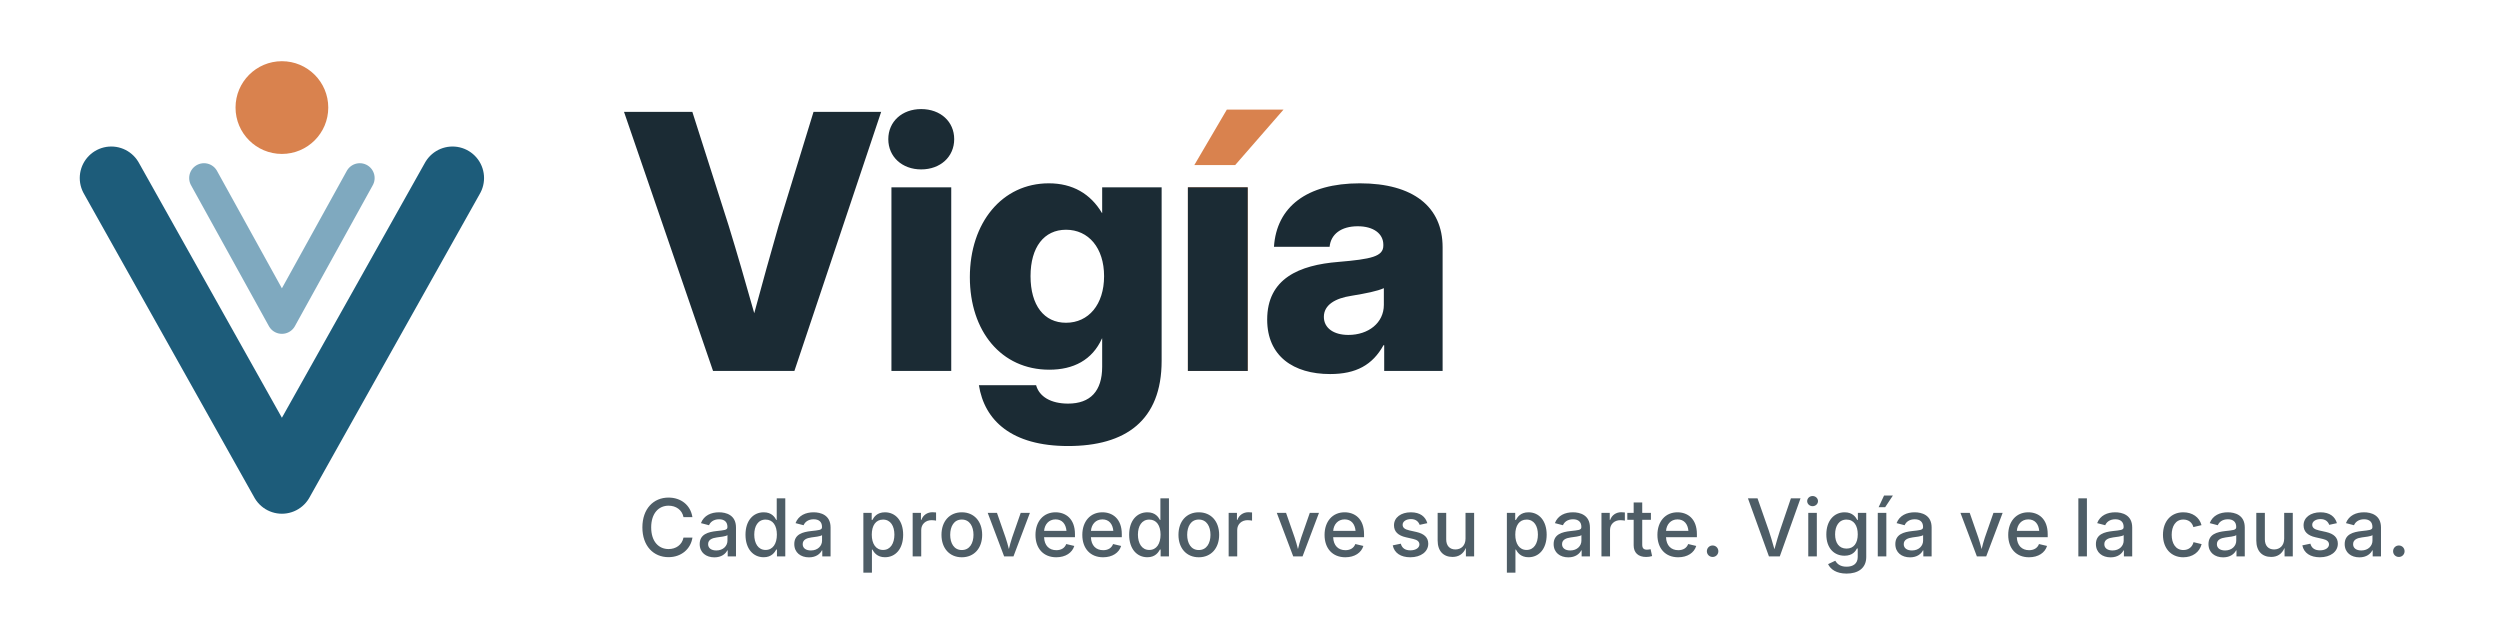
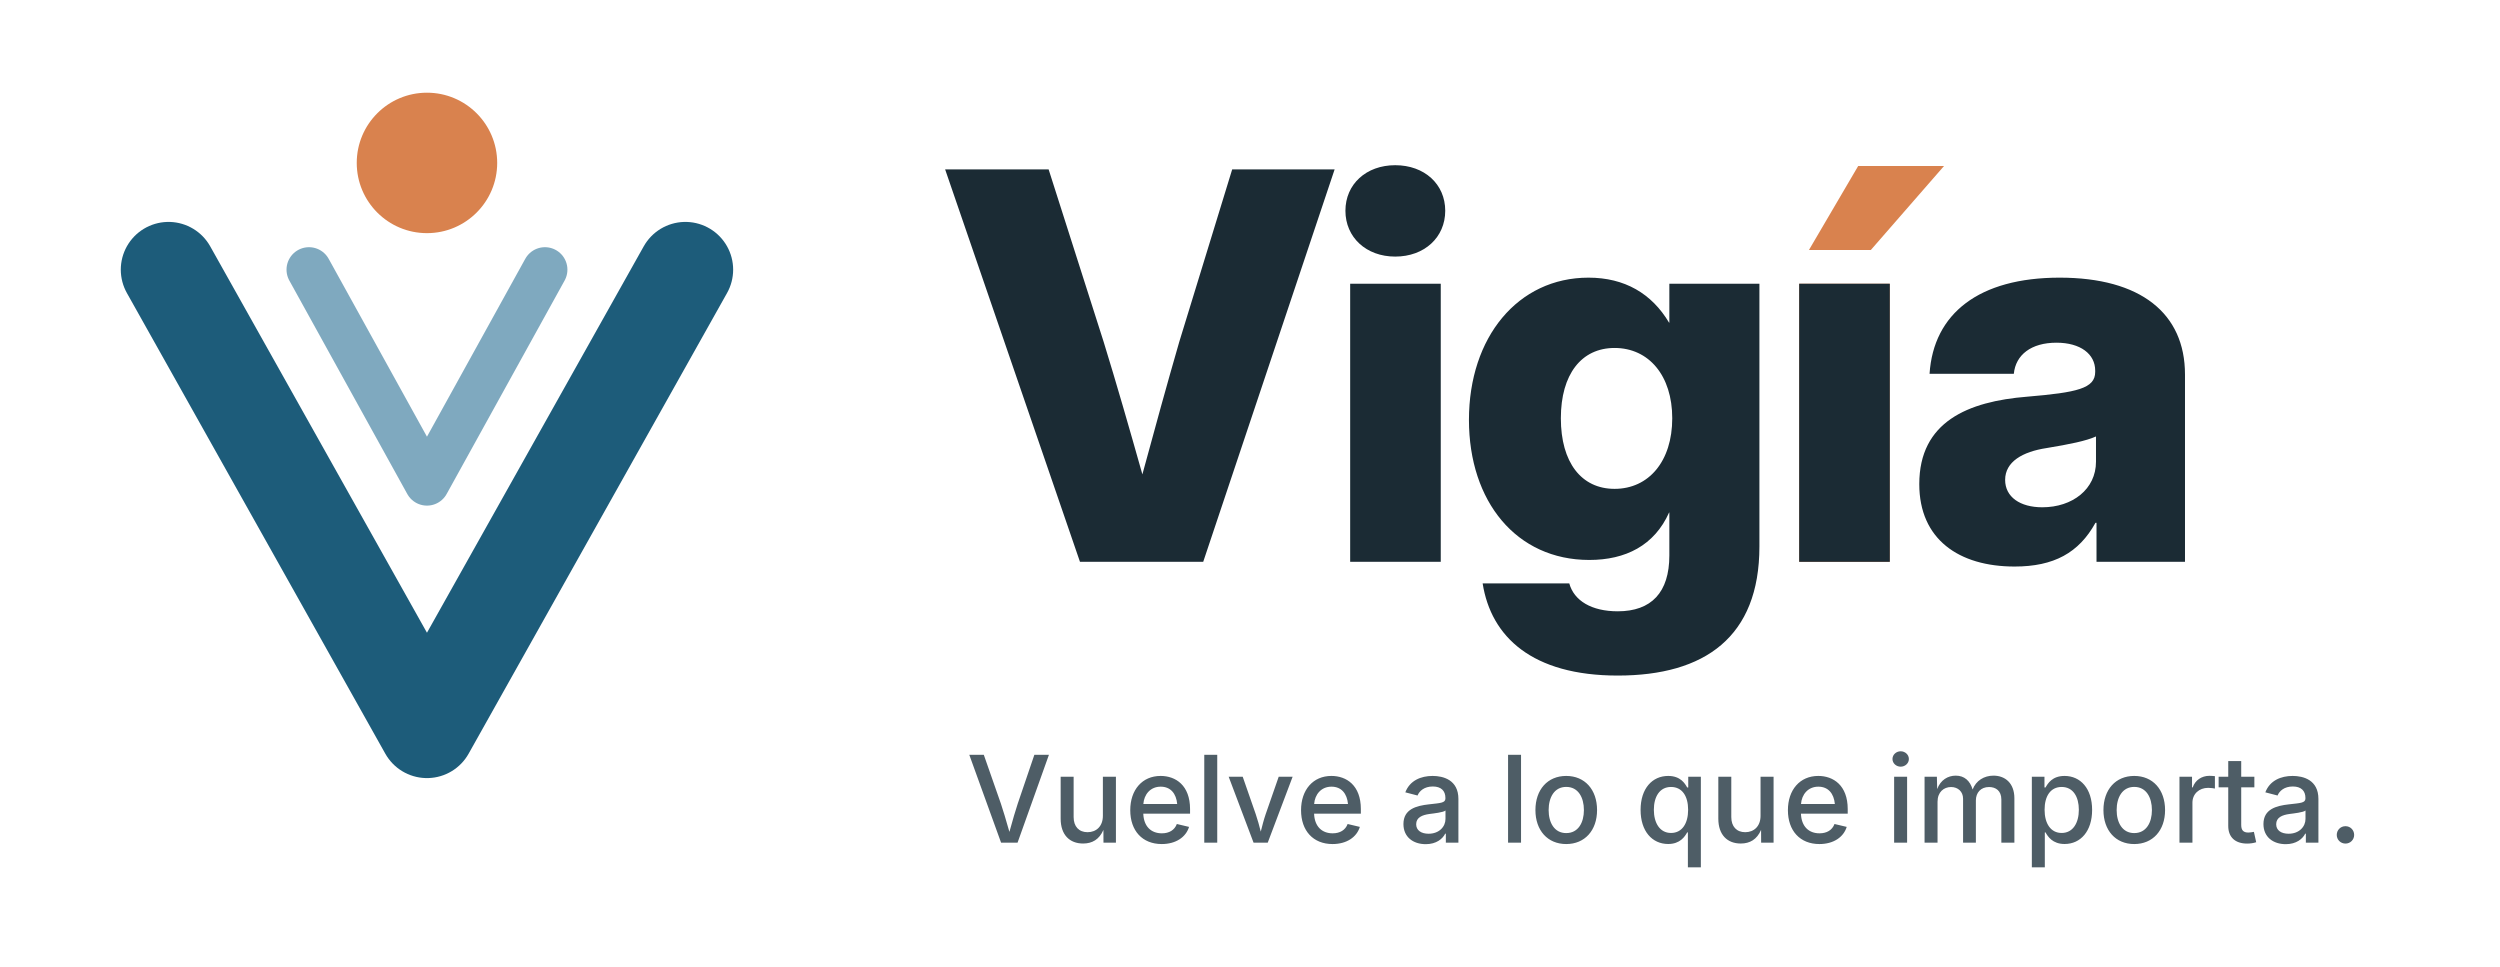
- <svg xmlns="http://www.w3.org/2000/svg" viewBox="0 0 674 172" role="img" aria-labelledby="title desc">
+ <svg xmlns="http://www.w3.org/2000/svg" viewBox="0 0 445 172" role="img" aria-labelledby="title desc">
  <g transform="translate(16,14)">
    <path d="M14 34 L60 116 L106 34" fill="none" stroke="#1D5C7A" stroke-width="17" stroke-linecap="round" stroke-linejoin="round" />
    <path d="M39 34 L60 72 L81 34" fill="none" stroke="#7FA9BF" stroke-width="8" stroke-linecap="round" stroke-linejoin="round" />
    <circle cx="60" cy="15" r="12.5" fill="#D9824E" />
  </g>
  <path d="M320.256 100.0H336.381V50.5H320.256ZM321.99 44.5H333.006L346.037 29.547H330.756Z" fill="#D9824E" />
  <path d="M192.234 100.0H214.172L237.562 30.156H219.328L209.906 60.859C207.75 68.312 205.594 76.141 203.344 84.438C201.0 76.141 198.75 68.312 196.453 60.859L186.656 30.156H168.234ZM240.33 100.0H256.455V50.5H240.33ZM248.346 45.672C253.549 45.672 257.252 42.25 257.252 37.516C257.252 32.781 253.549 29.406 248.346 29.406C243.189 29.406 239.486 32.781 239.486 37.516C239.486 42.25 243.189 45.672 248.346 45.672ZM287.957 120.25C303.426 120.25 313.176 113.406 313.176 97.281V50.5H297.144V57.438H297.097C294.004 52.234 289.176 49.422 282.754 49.422C270.191 49.422 261.472 60.016 261.472 74.734C261.472 89.266 269.91 99.672 282.894 99.672C289.363 99.672 294.472 97.094 297.097 91.234H297.144V98.875C297.144 105.438 293.957 108.812 287.957 108.812C283.316 108.812 280.176 106.938 279.332 103.844H263.91C265.41 113.359 272.722 120.25 287.957 120.25ZM287.394 87.016C281.488 87.016 277.832 82.328 277.832 74.453C277.832 66.625 281.488 61.938 287.394 61.938C293.488 61.938 297.66 66.859 297.66 74.453C297.66 82.094 293.488 87.016 287.394 87.016ZM320.256 100.0H336.381V50.5H320.256ZM358.601 100.844C365.586 100.844 370.039 98.406 372.992 93.062H373.179V100.0H388.929V66.672C388.929 55.75 381.007 49.422 366.617 49.422C352.273 49.422 344.164 55.797 343.461 66.531H358.461C358.789 63.156 361.554 61.0 366.054 61.0C370.32 61.0 372.945 63.016 372.945 65.969V66.203C372.945 69.156 369.711 69.859 360.851 70.609C350.304 71.453 341.632 75.062 341.632 86.172C341.632 96.016 348.711 100.844 358.601 100.844ZM363.523 90.297C359.586 90.297 356.914 88.469 356.914 85.422C356.914 82.188 360.007 80.406 364.32 79.75C368.304 79.094 371.351 78.484 373.086 77.688V82.188C373.086 87.062 368.914 90.297 363.523 90.297Z" fill="#1B2B34" />
-   <path d="M180.23 150.21C183.684 150.21 186.204 148.026 186.687 144.929H184.272C183.873 146.924 182.204 148.026 180.251 148.026C177.574 148.026 175.559 145.99 175.559 142.189C175.559 138.41 177.564 136.332 180.251 136.332C182.204 136.332 183.873 137.423 184.272 139.418H186.676C186.151 136.101 183.527 134.148 180.23 134.148C176.178 134.148 173.186 137.171 173.186 142.189C173.186 147.187 176.168 150.21 180.23 150.21ZM192.608 150.262C194.508 150.262 195.621 149.307 196.072 148.394H196.188V150.0H198.424V142.21C198.424 138.82 195.726 138.116 193.836 138.116C191.747 138.116 189.773 138.935 188.975 141.035L191.148 141.602C191.474 140.804 192.335 139.995 193.867 139.995C195.337 139.995 196.114 140.751 196.114 142.053V142.116C196.114 142.945 195.222 142.935 193.154 143.176C190.938 143.428 188.639 144.016 188.639 146.683C188.639 148.992 190.372 150.262 192.608 150.262ZM193.122 148.404C191.831 148.404 190.907 147.827 190.907 146.714C190.907 145.507 191.978 145.066 193.28 144.887C193.993 144.793 195.778 144.604 196.125 144.268V145.769C196.125 147.145 195.001 148.404 193.122 148.404ZM205.898 150.231C208.019 150.231 208.869 148.908 209.279 148.163H209.468V150.0H211.714V134.358H209.405V140.174H209.279C208.88 139.449 208.082 138.116 205.898 138.116C203.074 138.116 200.985 140.342 200.985 144.163C200.985 147.953 203.043 150.231 205.898 150.231ZM206.402 148.268C204.397 148.268 203.347 146.473 203.347 144.142C203.347 141.833 204.365 140.079 206.402 140.079C208.386 140.079 209.447 141.707 209.447 144.142C209.447 146.588 208.365 148.268 206.402 148.268ZM218.107 150.262C220.008 150.262 221.12 149.307 221.572 148.394H221.687V150.0H223.923V142.21C223.923 138.82 221.225 138.116 219.336 138.116C217.247 138.116 215.273 138.935 214.475 141.035L216.648 141.602C216.974 140.804 217.834 139.995 219.367 139.995C220.837 139.995 221.614 140.751 221.614 142.053V142.116C221.614 142.945 220.721 142.935 218.653 143.176C216.438 143.428 214.139 144.016 214.139 146.683C214.139 148.992 215.871 150.262 218.107 150.262ZM218.622 148.404C217.331 148.404 216.407 147.827 216.407 146.714C216.407 145.507 217.478 145.066 218.779 144.887C219.493 144.793 221.278 144.604 221.624 144.268V145.769C221.624 147.145 220.501 148.404 218.622 148.404ZM232.763 154.388H235.072V148.163H235.198C235.608 148.908 236.458 150.231 238.589 150.231C241.445 150.231 243.492 147.953 243.492 144.163C243.492 140.342 241.403 138.116 238.589 138.116C236.395 138.116 235.608 139.449 235.198 140.174H235.009V138.263H232.763ZM238.075 148.268C236.122 148.268 235.03 146.588 235.03 144.142C235.03 141.707 236.091 140.079 238.075 140.079C240.111 140.079 241.13 141.833 241.13 144.142C241.13 146.473 240.08 148.268 238.075 148.268ZM246.053 150.0H248.363V142.872C248.363 141.329 249.539 140.237 251.155 140.237C251.638 140.237 252.195 140.321 252.363 140.363V138.158C252.121 138.127 251.68 138.095 251.386 138.095C250.011 138.095 248.846 138.872 248.415 140.153H248.289V138.263H246.053ZM259.302 150.241C262.609 150.241 264.792 147.816 264.792 144.195C264.792 140.541 262.609 138.116 259.302 138.116C255.995 138.116 253.822 140.541 253.822 144.195C253.822 147.816 255.995 150.241 259.302 150.241ZM259.302 148.289C257.181 148.289 256.173 146.42 256.173 144.195C256.173 141.938 257.181 140.069 259.302 140.069C261.443 140.069 262.451 141.948 262.451 144.195C262.451 146.42 261.443 148.289 259.302 148.289ZM270.713 150.0H273.233L277.663 138.263H275.185L272.865 144.929C272.508 145.969 272.256 146.998 271.994 148.026C271.731 146.998 271.458 145.969 271.102 144.929L268.781 138.263H266.283ZM284.77 150.241C287.279 150.241 289.074 149.013 289.631 147.187L287.458 146.672C287.048 147.764 286.082 148.331 284.791 148.331C282.87 148.331 281.568 147.103 281.484 144.835H289.809V144.016C289.809 139.785 287.248 138.116 284.571 138.116C281.285 138.116 279.164 140.604 279.164 144.216C279.164 147.858 281.306 150.241 284.77 150.241ZM281.495 143.113C281.621 141.423 282.733 140.027 284.581 140.027C286.355 140.027 287.353 141.266 287.521 143.113ZM297.399 150.241C299.908 150.241 301.703 149.013 302.26 147.187L300.087 146.672C299.677 147.764 298.711 148.331 297.42 148.331C295.499 148.331 294.197 147.103 294.113 144.835H302.438V144.016C302.438 139.785 299.877 138.116 297.2 138.116C293.914 138.116 291.793 140.604 291.793 144.216C291.793 147.858 293.935 150.241 297.399 150.241ZM294.124 143.113C294.25 141.423 295.363 140.027 297.21 140.027C298.984 140.027 299.982 141.266 300.15 143.113ZM309.335 150.231C311.456 150.231 312.306 148.908 312.716 148.163H312.905V150.0H315.151V134.358H312.842V140.174H312.716C312.317 139.449 311.519 138.116 309.335 138.116C306.511 138.116 304.422 140.342 304.422 144.163C304.422 147.953 306.48 150.231 309.335 150.231ZM309.839 148.268C307.834 148.268 306.784 146.473 306.784 144.142C306.784 141.833 307.803 140.079 309.839 140.079C311.823 140.079 312.884 141.707 312.884 144.142C312.884 146.588 311.802 148.268 309.839 148.268ZM323.193 150.241C326.5 150.241 328.683 147.816 328.683 144.195C328.683 140.541 326.5 138.116 323.193 138.116C319.886 138.116 317.713 140.541 317.713 144.195C317.713 147.816 319.886 150.241 323.193 150.241ZM323.193 148.289C321.072 148.289 320.064 146.42 320.064 144.195C320.064 141.938 321.072 140.069 323.193 140.069C325.334 140.069 326.342 141.948 326.342 144.195C326.342 146.42 325.334 148.289 323.193 148.289ZM331.245 150.0H333.554V142.872C333.554 141.329 334.73 140.237 336.347 140.237C336.83 140.237 337.386 140.321 337.554 140.363V138.158C337.313 138.127 336.872 138.095 336.578 138.095C335.203 138.095 334.037 138.872 333.607 140.153H333.481V138.263H331.245ZM348.651 150.0H351.17L355.6 138.263H353.123L350.803 144.929C350.446 145.969 350.194 146.998 349.931 148.026C349.669 146.998 349.396 145.969 349.039 144.929L346.719 138.263H344.22ZM362.708 150.241C365.217 150.241 367.012 149.013 367.568 147.187L365.395 146.672C364.986 147.764 364.02 148.331 362.729 148.331C360.807 148.331 359.506 147.103 359.422 144.835H367.747V144.016C367.747 139.785 365.185 138.116 362.508 138.116C359.222 138.116 357.102 140.604 357.102 144.216C357.102 147.858 359.243 150.241 362.708 150.241ZM359.432 143.113C359.558 141.423 360.671 140.027 362.519 140.027C364.293 140.027 365.29 141.266 365.458 143.113ZM380.218 150.241C383.084 150.241 385.058 148.73 385.058 146.588C385.058 144.961 384.029 143.911 381.856 143.418L379.966 142.998C378.675 142.704 378.15 142.242 378.15 141.465C378.15 140.583 379.116 139.943 380.386 139.943C381.772 139.943 382.433 140.678 382.738 141.497L384.806 141.045C384.302 139.302 382.906 138.116 380.365 138.116C377.709 138.116 375.82 139.512 375.82 141.612C375.82 143.292 376.869 144.363 379.053 144.856L381.027 145.307C382.139 145.559 382.675 146.042 382.675 146.788C382.675 147.659 381.73 148.373 380.239 148.373C378.875 148.373 377.982 147.806 377.657 146.578L375.484 147.029C375.904 149.108 377.667 150.241 380.218 150.241ZM391.588 150.147C393.204 150.147 394.464 149.423 395.199 147.722L395.209 150.0H397.425V138.263H395.104V145.213C395.104 147.071 393.939 148.131 392.375 148.131C390.842 148.131 389.897 147.124 389.897 145.433V138.263H387.588V145.717C387.588 148.614 389.194 150.147 391.588 150.147ZM406.253 154.388H408.563V148.163H408.689C409.098 148.908 409.949 150.231 412.08 150.231C414.935 150.231 416.982 147.953 416.982 144.163C416.982 140.342 414.893 138.116 412.08 138.116C409.886 138.116 409.098 139.449 408.689 140.174H408.5V138.263H406.253ZM411.565 148.268C409.613 148.268 408.521 146.588 408.521 144.142C408.521 141.707 409.581 140.079 411.565 140.079C413.602 140.079 414.62 141.833 414.62 144.142C414.62 146.473 413.571 148.268 411.565 148.268ZM422.83 150.262C424.73 150.262 425.843 149.307 426.294 148.394H426.41V150.0H428.646V142.21C428.646 138.82 425.948 138.116 424.058 138.116C421.969 138.116 419.995 138.935 419.198 141.035L421.371 141.602C421.696 140.804 422.557 139.995 424.09 139.995C425.559 139.995 426.336 140.751 426.336 142.053V142.116C426.336 142.945 425.444 142.935 423.376 143.176C421.161 143.428 418.862 144.016 418.862 146.683C418.862 148.992 420.594 150.262 422.83 150.262ZM423.344 148.404C422.053 148.404 421.129 147.827 421.129 146.714C421.129 145.507 422.2 145.066 423.502 144.887C424.216 144.793 426 144.604 426.347 144.268V145.769C426.347 147.145 425.223 148.404 423.344 148.404ZM431.753 150.0H434.063V142.872C434.063 141.329 435.239 140.237 436.855 140.237C437.338 140.237 437.895 140.321 438.062 140.363V138.158C437.821 138.127 437.38 138.095 437.086 138.095C435.711 138.095 434.546 138.872 434.115 140.153H433.989V138.263H431.753ZM445.086 138.263H442.745V135.471H440.435V138.263H438.724V140.142H440.435V147.019C440.435 149.013 441.663 150.157 443.794 150.157C444.33 150.157 444.918 150.084 445.411 149.916L445.002 148.068C444.718 148.131 444.267 148.194 444.025 148.194C443.112 148.194 442.745 147.774 442.745 146.83V140.142H445.086ZM452.445 150.241C454.954 150.241 456.749 149.013 457.305 147.187L455.132 146.672C454.723 147.764 453.757 148.331 452.466 148.331C450.545 148.331 449.243 147.103 449.159 144.835H457.484V144.016C457.484 139.785 454.922 138.116 452.245 138.116C448.959 138.116 446.839 140.604 446.839 144.216C446.839 147.858 448.98 150.241 452.445 150.241ZM449.169 143.113C449.295 141.423 450.408 140.027 452.256 140.027C454.03 140.027 455.027 141.266 455.195 143.113ZM461.725 150.157C462.586 150.157 463.268 149.475 463.268 148.614C463.268 147.743 462.586 147.061 461.725 147.061C460.854 147.061 460.171 147.743 460.171 148.614C460.171 149.475 460.854 150.157 461.725 150.157ZM476.905 150.0H479.834L485.419 134.358H482.826L479.866 143.061C479.477 144.247 478.994 145.853 478.385 148.079C477.766 145.895 477.273 144.247 476.874 143.061L473.829 134.358H471.247ZM487.508 150.0H489.818V138.263H487.508ZM488.674 136.468C489.471 136.468 490.133 135.859 490.133 135.103C490.133 134.337 489.471 133.728 488.674 133.728C487.876 133.728 487.214 134.337 487.214 135.103C487.214 135.859 487.876 136.468 488.674 136.468ZM497.838 154.64C500.841 154.64 503.14 153.254 503.14 150.168V138.263H500.883V140.174H500.715C500.305 139.439 499.476 138.116 497.313 138.116C494.49 138.116 492.379 140.342 492.379 144.09C492.379 147.837 494.521 149.822 497.282 149.822C499.424 149.822 500.232 148.635 500.641 147.869H500.841V150.157C500.841 151.963 499.613 152.782 497.828 152.782C495.938 152.782 495.203 151.848 494.783 151.176L492.852 152.089C493.513 153.506 495.119 154.64 497.838 154.64ZM497.817 147.9C495.802 147.9 494.741 146.347 494.741 144.058C494.741 141.822 495.77 140.079 497.817 140.079C499.802 140.079 500.851 141.707 500.851 144.058C500.851 146.462 499.77 147.9 497.817 147.9ZM506.247 150.0H508.557V138.263H506.247ZM506.478 136.741H508.242L510.321 133.602H507.938ZM514.95 150.262C516.85 150.262 517.963 149.307 518.415 148.394H518.53V150.0H520.766V142.21C520.766 138.82 518.068 138.116 516.178 138.116C514.089 138.116 512.116 138.935 511.318 141.035L513.491 141.602C513.816 140.804 514.677 139.995 516.21 139.995C517.68 139.995 518.457 140.751 518.457 142.053V142.116C518.457 142.945 517.564 142.935 515.496 143.176C513.281 143.428 510.982 144.016 510.982 146.683C510.982 148.992 512.714 150.262 514.95 150.262ZM515.465 148.404C514.173 148.404 513.25 147.827 513.25 146.714C513.25 145.507 514.32 145.066 515.622 144.887C516.336 144.793 518.121 144.604 518.467 144.268V145.769C518.467 147.145 517.344 148.404 515.465 148.404ZM532.965 150.0H535.484L539.915 138.263H537.437L535.117 144.929C534.76 145.969 534.508 146.998 534.246 148.026C533.983 146.998 533.71 145.969 533.353 144.929L531.033 138.263H528.535ZM547.022 150.241C549.531 150.241 551.326 149.013 551.882 147.187L549.709 146.672C549.3 147.764 548.334 148.331 547.043 148.331C545.122 148.331 543.82 147.103 543.736 144.835H552.061V144.016C552.061 139.785 549.499 138.116 546.822 138.116C543.536 138.116 541.416 140.604 541.416 144.216C541.416 147.858 543.557 150.241 547.022 150.241ZM543.746 143.113C543.872 141.423 544.985 140.027 546.833 140.027C548.607 140.027 549.604 141.266 549.772 143.113ZM562.632 134.358H560.323V150.0H562.632ZM569.026 150.262C570.926 150.262 572.039 149.307 572.49 148.394H572.605V150.0H574.842V142.21C574.842 138.82 572.144 138.116 570.254 138.116C568.165 138.116 566.191 138.935 565.393 141.035L567.566 141.602C567.892 140.804 568.753 139.995 570.285 139.995C571.755 139.995 572.532 140.751 572.532 142.053V142.116C572.532 142.945 571.64 142.935 569.572 143.176C567.356 143.428 565.057 144.016 565.057 146.683C565.057 148.992 566.79 150.262 569.026 150.262ZM569.54 148.404C568.249 148.404 567.325 147.827 567.325 146.714C567.325 145.507 568.396 145.066 569.698 144.887C570.411 144.793 572.196 144.604 572.542 144.268V145.769C572.542 147.145 571.419 148.404 569.54 148.404ZM588.615 150.241C591.082 150.241 592.993 148.908 593.56 146.693L591.376 146.168C591.061 147.438 590.085 148.289 588.625 148.289C586.505 148.289 585.487 146.431 585.487 144.195C585.487 141.927 586.505 140.069 588.625 140.069C590.064 140.069 591.019 140.898 591.334 142.105L593.528 141.581C592.951 139.407 591.051 138.116 588.615 138.116C585.308 138.116 583.135 140.541 583.135 144.195C583.135 147.816 585.308 150.241 588.615 150.241ZM599.375 150.262C601.276 150.262 602.388 149.307 602.84 148.394H602.955V150.0H605.191V142.21C605.191 138.82 602.493 138.116 600.604 138.116C598.515 138.116 596.541 138.935 595.743 141.035L597.916 141.602C598.242 140.804 599.103 139.995 600.635 139.995C602.105 139.995 602.882 140.751 602.882 142.053V142.116C602.882 142.945 601.99 142.935 599.921 143.176C597.706 143.428 595.407 144.016 595.407 146.683C595.407 148.992 597.139 150.262 599.375 150.262ZM599.89 148.404C598.599 148.404 597.675 147.827 597.675 146.714C597.675 145.507 598.746 145.066 600.047 144.887C600.761 144.793 602.546 144.604 602.892 144.268V145.769C602.892 147.145 601.769 148.404 599.89 148.404ZM612.299 150.147C613.915 150.147 615.175 149.423 615.91 147.722L615.92 150.0H618.135V138.263H615.815V145.213C615.815 147.071 614.65 148.131 613.086 148.131C611.553 148.131 610.608 147.124 610.608 145.433V138.263H608.299V145.717C608.299 148.614 609.905 150.147 612.299 150.147ZM625.442 150.241C628.308 150.241 630.282 148.73 630.282 146.588C630.282 144.961 629.253 143.911 627.08 143.418L625.19 142.998C623.899 142.704 623.374 142.242 623.374 141.465C623.374 140.583 624.34 139.943 625.61 139.943C626.996 139.943 627.657 140.678 627.962 141.497L630.03 141.045C629.526 139.302 628.13 138.116 625.589 138.116C622.933 138.116 621.043 139.512 621.043 141.612C621.043 143.292 622.093 144.363 624.277 144.856L626.25 145.307C627.363 145.559 627.899 146.042 627.899 146.788C627.899 147.659 626.954 148.373 625.463 148.373C624.098 148.373 623.206 147.806 622.881 146.578L620.708 147.029C621.127 149.108 622.891 150.241 625.442 150.241ZM636.098 150.262C637.998 150.262 639.111 149.307 639.562 148.394H639.677V150.0H641.914V142.21C641.914 138.82 639.216 138.116 637.326 138.116C635.237 138.116 633.263 138.935 632.465 141.035L634.638 141.602C634.964 140.804 635.825 139.995 637.357 139.995C638.827 139.995 639.604 140.751 639.604 142.053V142.116C639.604 142.945 638.712 142.935 636.644 143.176C634.428 143.428 632.129 144.016 632.129 146.683C632.129 148.992 633.862 150.262 636.098 150.262ZM636.612 148.404C635.321 148.404 634.397 147.827 634.397 146.714C634.397 145.507 635.468 145.066 636.77 144.887C637.483 144.793 639.268 144.604 639.615 144.268V145.769C639.615 147.145 638.491 148.404 636.612 148.404ZM646.732 150.157C647.593 150.157 648.275 149.475 648.275 148.614C648.275 147.743 647.593 147.061 646.732 147.061C645.861 147.061 645.178 147.743 645.178 148.614C645.178 149.475 645.861 150.157 646.732 150.157Z" fill="#4E5D66" />
+   <path d="M178.194 150.0H181.123L186.708 134.358H184.115L181.154 143.061C180.766 144.247 180.283 145.853 179.674 148.079C179.055 145.895 178.561 144.247 178.162 143.061L175.118 134.358H172.535ZM192.797 150.147C194.413 150.147 195.673 149.423 196.408 147.722L196.418 150.0H198.634V138.263H196.313V145.213C196.313 147.071 195.148 148.131 193.584 148.131C192.051 148.131 191.106 147.124 191.106 145.433V138.263H188.797V145.717C188.797 148.614 190.403 150.147 192.797 150.147ZM206.791 150.241C209.3 150.241 211.095 149.013 211.651 147.187L209.478 146.672C209.069 147.764 208.103 148.331 206.812 148.331C204.89 148.331 203.589 147.103 203.505 144.835H211.83V144.016C211.83 139.785 209.268 138.116 206.591 138.116C203.305 138.116 201.185 140.604 201.185 144.216C201.185 147.858 203.326 150.241 206.791 150.241ZM203.515 143.113C203.641 141.423 204.754 140.027 206.602 140.027C208.376 140.027 209.373 141.266 209.541 143.113ZM216.669 134.358H214.36V150.0H216.669ZM223.136 150.0H225.656L230.086 138.263H227.608L225.288 144.929C224.931 145.969 224.679 146.998 224.417 148.026C224.154 146.998 223.881 145.969 223.524 144.929L221.204 138.263H218.706ZM237.193 150.241C239.702 150.241 241.497 149.013 242.053 147.187L239.88 146.672C239.471 147.764 238.505 148.331 237.214 148.331C235.293 148.331 233.991 147.103 233.907 144.835H242.232V144.016C242.232 139.785 239.67 138.116 236.993 138.116C233.708 138.116 231.587 140.604 231.587 144.216C231.587 147.858 233.729 150.241 237.193 150.241ZM233.917 143.113C234.043 141.423 235.156 140.027 237.004 140.027C238.778 140.027 239.775 141.266 239.943 143.113ZM253.78 150.262C255.68 150.262 256.793 149.307 257.244 148.394H257.36V150.0H259.596V142.21C259.596 138.82 256.898 138.116 255.008 138.116C252.919 138.116 250.945 138.935 250.147 141.035L252.321 141.602C252.646 140.804 253.507 139.995 255.04 139.995C256.509 139.995 257.286 140.751 257.286 142.053V142.116C257.286 142.945 256.394 142.935 254.326 143.176C252.111 143.428 249.812 144.016 249.812 146.683C249.812 148.992 251.544 150.262 253.78 150.262ZM254.294 148.404C253.003 148.404 252.079 147.827 252.079 146.714C252.079 145.507 253.15 145.066 254.452 144.887C255.166 144.793 256.95 144.604 257.297 144.268V145.769C257.297 147.145 256.173 148.404 254.294 148.404ZM270.745 134.358H268.435V150.0H270.745ZM278.786 150.241C282.093 150.241 284.277 147.816 284.277 144.195C284.277 140.541 282.093 138.116 278.786 138.116C275.479 138.116 273.306 140.541 273.306 144.195C273.306 147.816 275.479 150.241 278.786 150.241ZM278.786 148.289C276.666 148.289 275.658 146.42 275.658 144.195C275.658 141.938 276.666 140.069 278.786 140.069C280.928 140.069 281.936 141.948 281.936 144.195C281.936 146.42 280.928 148.289 278.786 148.289ZM302.753 154.388V138.263H300.507V140.174H300.318C299.919 139.449 299.121 138.116 296.937 138.116C294.113 138.116 292.024 140.342 292.024 144.163C292.024 147.953 294.082 150.231 296.937 150.231C299.058 150.231 299.908 148.908 300.318 148.163H300.444V154.388ZM297.441 148.268C295.436 148.268 294.386 146.473 294.386 144.142C294.386 141.833 295.405 140.079 297.441 140.079C299.425 140.079 300.486 141.707 300.486 144.142C300.486 146.588 299.404 148.268 297.441 148.268ZM309.86 150.147C311.477 150.147 312.737 149.423 313.472 147.722L313.482 150.0H315.697V138.263H313.377V145.213C313.377 147.071 312.212 148.131 310.648 148.131C309.115 148.131 308.17 147.124 308.17 145.433V138.263H305.861V145.717C305.861 148.614 307.467 150.147 309.86 150.147ZM323.854 150.241C326.363 150.241 328.158 149.013 328.715 147.187L326.542 146.672C326.132 147.764 325.167 148.331 323.875 148.331C321.954 148.331 320.652 147.103 320.568 144.835H328.893V144.016C328.893 139.785 326.332 138.116 323.655 138.116C320.369 138.116 318.248 140.604 318.248 144.216C318.248 147.858 320.39 150.241 323.854 150.241ZM320.579 143.113C320.705 141.423 321.818 140.027 323.665 140.027C325.439 140.027 326.437 141.266 326.605 143.113ZM337.155 150.0H339.465V138.263H337.155ZM338.321 136.468C339.118 136.468 339.78 135.859 339.78 135.103C339.78 134.337 339.118 133.728 338.321 133.728C337.523 133.728 336.861 134.337 336.861 135.103C336.861 135.859 337.523 136.468 338.321 136.468ZM342.572 150.0H344.882V142.704C344.882 140.993 345.995 140.09 347.286 140.09C348.525 140.09 349.427 140.919 349.427 142.168V150.0H351.706V142.483C351.706 141.087 352.587 140.09 354.047 140.09C355.243 140.09 356.241 140.751 356.241 142.315V150.0H358.561V142.084C358.561 139.418 356.923 138.064 354.844 138.064C353.175 138.064 351.727 138.946 351.128 140.531C350.666 138.977 349.658 138.064 348.126 138.064C346.729 138.064 345.417 138.83 344.819 140.457L344.766 138.263H342.572ZM361.668 154.388H363.978V148.163H364.104C364.513 148.908 365.364 150.231 367.495 150.231C370.35 150.231 372.397 147.953 372.397 144.163C372.397 140.342 370.308 138.116 367.495 138.116C365.301 138.116 364.513 139.449 364.104 140.174H363.915V138.263H361.668ZM366.98 148.268C365.028 148.268 363.936 146.588 363.936 144.142C363.936 141.707 364.996 140.079 366.98 140.079C369.017 140.079 370.035 141.833 370.035 144.142C370.035 146.473 368.985 148.268 366.98 148.268ZM379.893 150.241C383.2 150.241 385.383 147.816 385.383 144.195C385.383 140.541 383.2 138.116 379.893 138.116C376.586 138.116 374.413 140.541 374.413 144.195C374.413 147.816 376.586 150.241 379.893 150.241ZM379.893 148.289C377.772 148.289 376.764 146.42 376.764 144.195C376.764 141.938 377.772 140.069 379.893 140.069C382.034 140.069 383.042 141.948 383.042 144.195C383.042 146.42 382.034 148.289 379.893 148.289ZM387.945 150.0H390.254V142.872C390.254 141.329 391.43 140.237 393.047 140.237C393.53 140.237 394.086 140.321 394.254 140.363V138.158C394.013 138.127 393.572 138.095 393.278 138.095C391.903 138.095 390.737 138.872 390.307 140.153H390.181V138.263H387.945ZM401.277 138.263H398.936V135.471H396.627V138.263H394.916V140.142H396.627V147.019C396.627 149.013 397.855 150.157 399.986 150.157C400.521 150.157 401.109 150.084 401.603 149.916L401.193 148.068C400.91 148.131 400.458 148.194 400.217 148.194C399.304 148.194 398.936 147.774 398.936 146.83V140.142H401.277ZM406.862 150.262C408.762 150.262 409.875 149.307 410.327 148.394H410.442V150.0H412.678V142.21C412.678 138.82 409.98 138.116 408.091 138.116C406.001 138.116 404.028 138.935 403.23 141.035L405.403 141.602C405.729 140.804 406.589 139.995 408.122 139.995C409.592 139.995 410.369 140.751 410.369 142.053V142.116C410.369 142.945 409.476 142.935 407.408 143.176C405.193 143.428 402.894 144.016 402.894 146.683C402.894 148.992 404.626 150.262 406.862 150.262ZM407.377 148.404C406.085 148.404 405.162 147.827 405.162 146.714C405.162 145.507 406.232 145.066 407.534 144.887C408.248 144.793 410.033 144.604 410.379 144.268V145.769C410.379 147.145 409.256 148.404 407.377 148.404ZM417.497 150.157C418.358 150.157 419.04 149.475 419.04 148.614C419.04 147.743 418.358 147.061 417.497 147.061C416.625 147.061 415.943 147.743 415.943 148.614C415.943 149.475 416.625 150.157 417.497 150.157Z" fill="#4E5D66" />
</svg>
